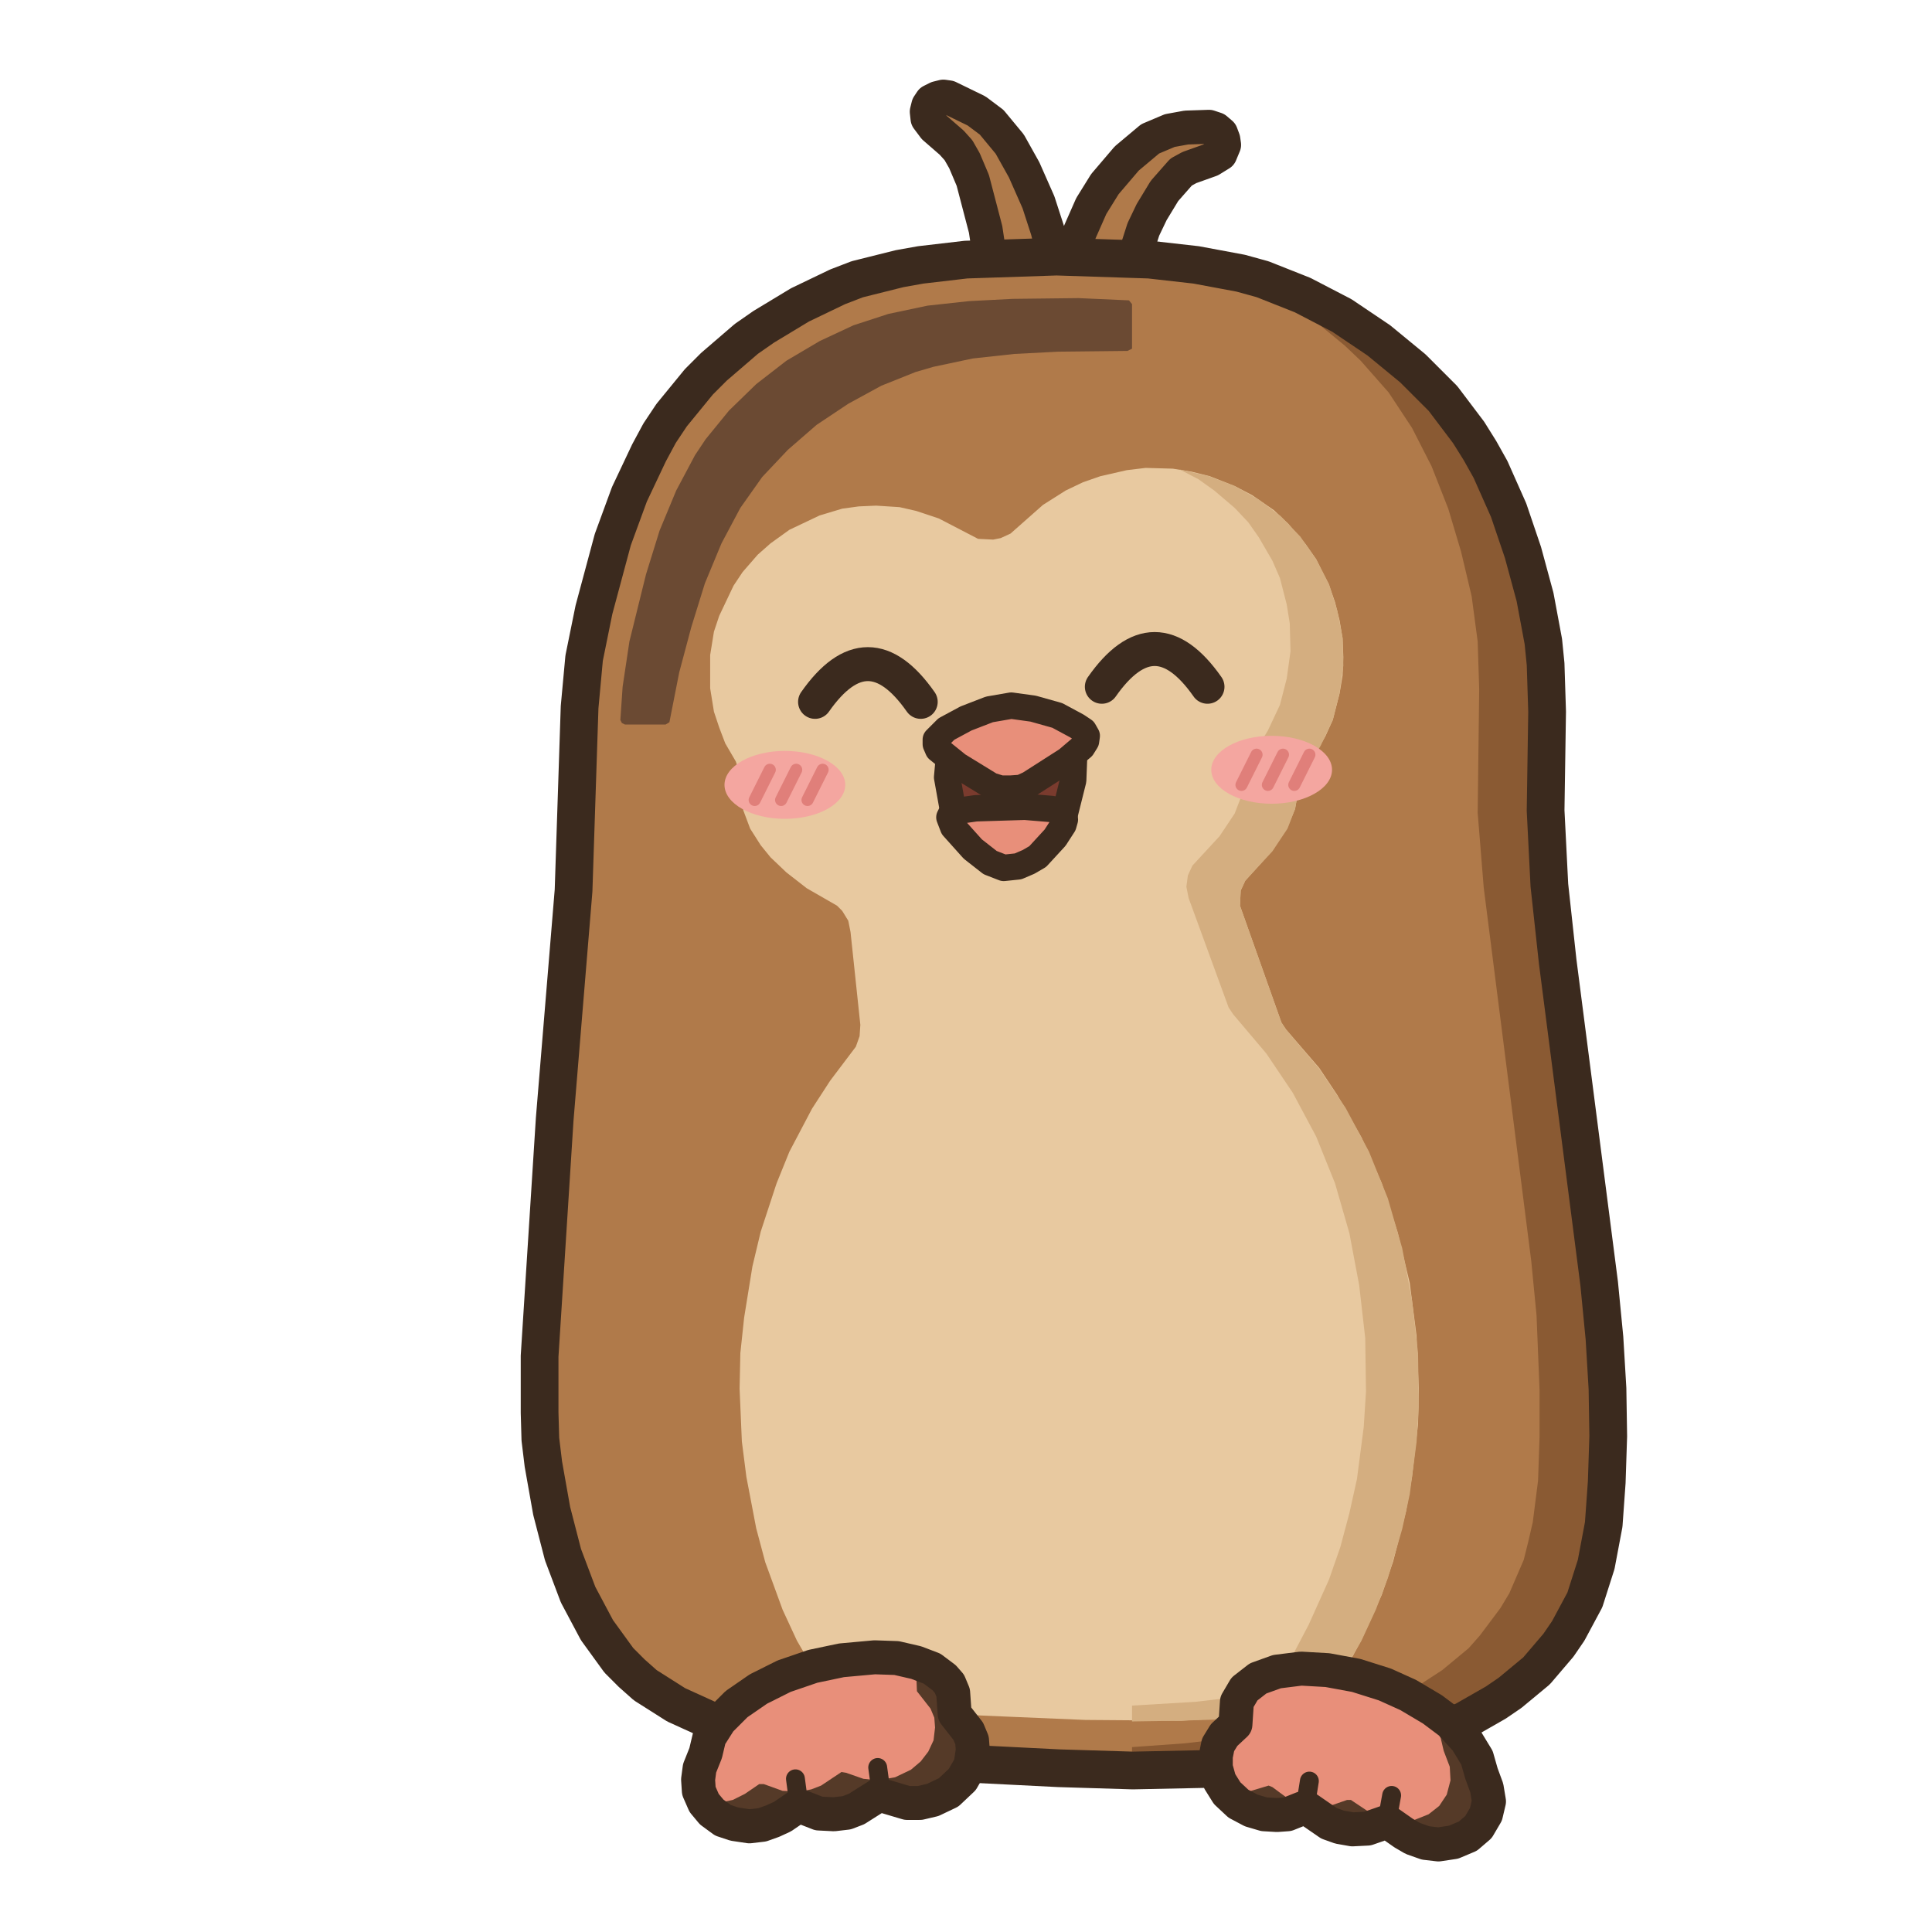
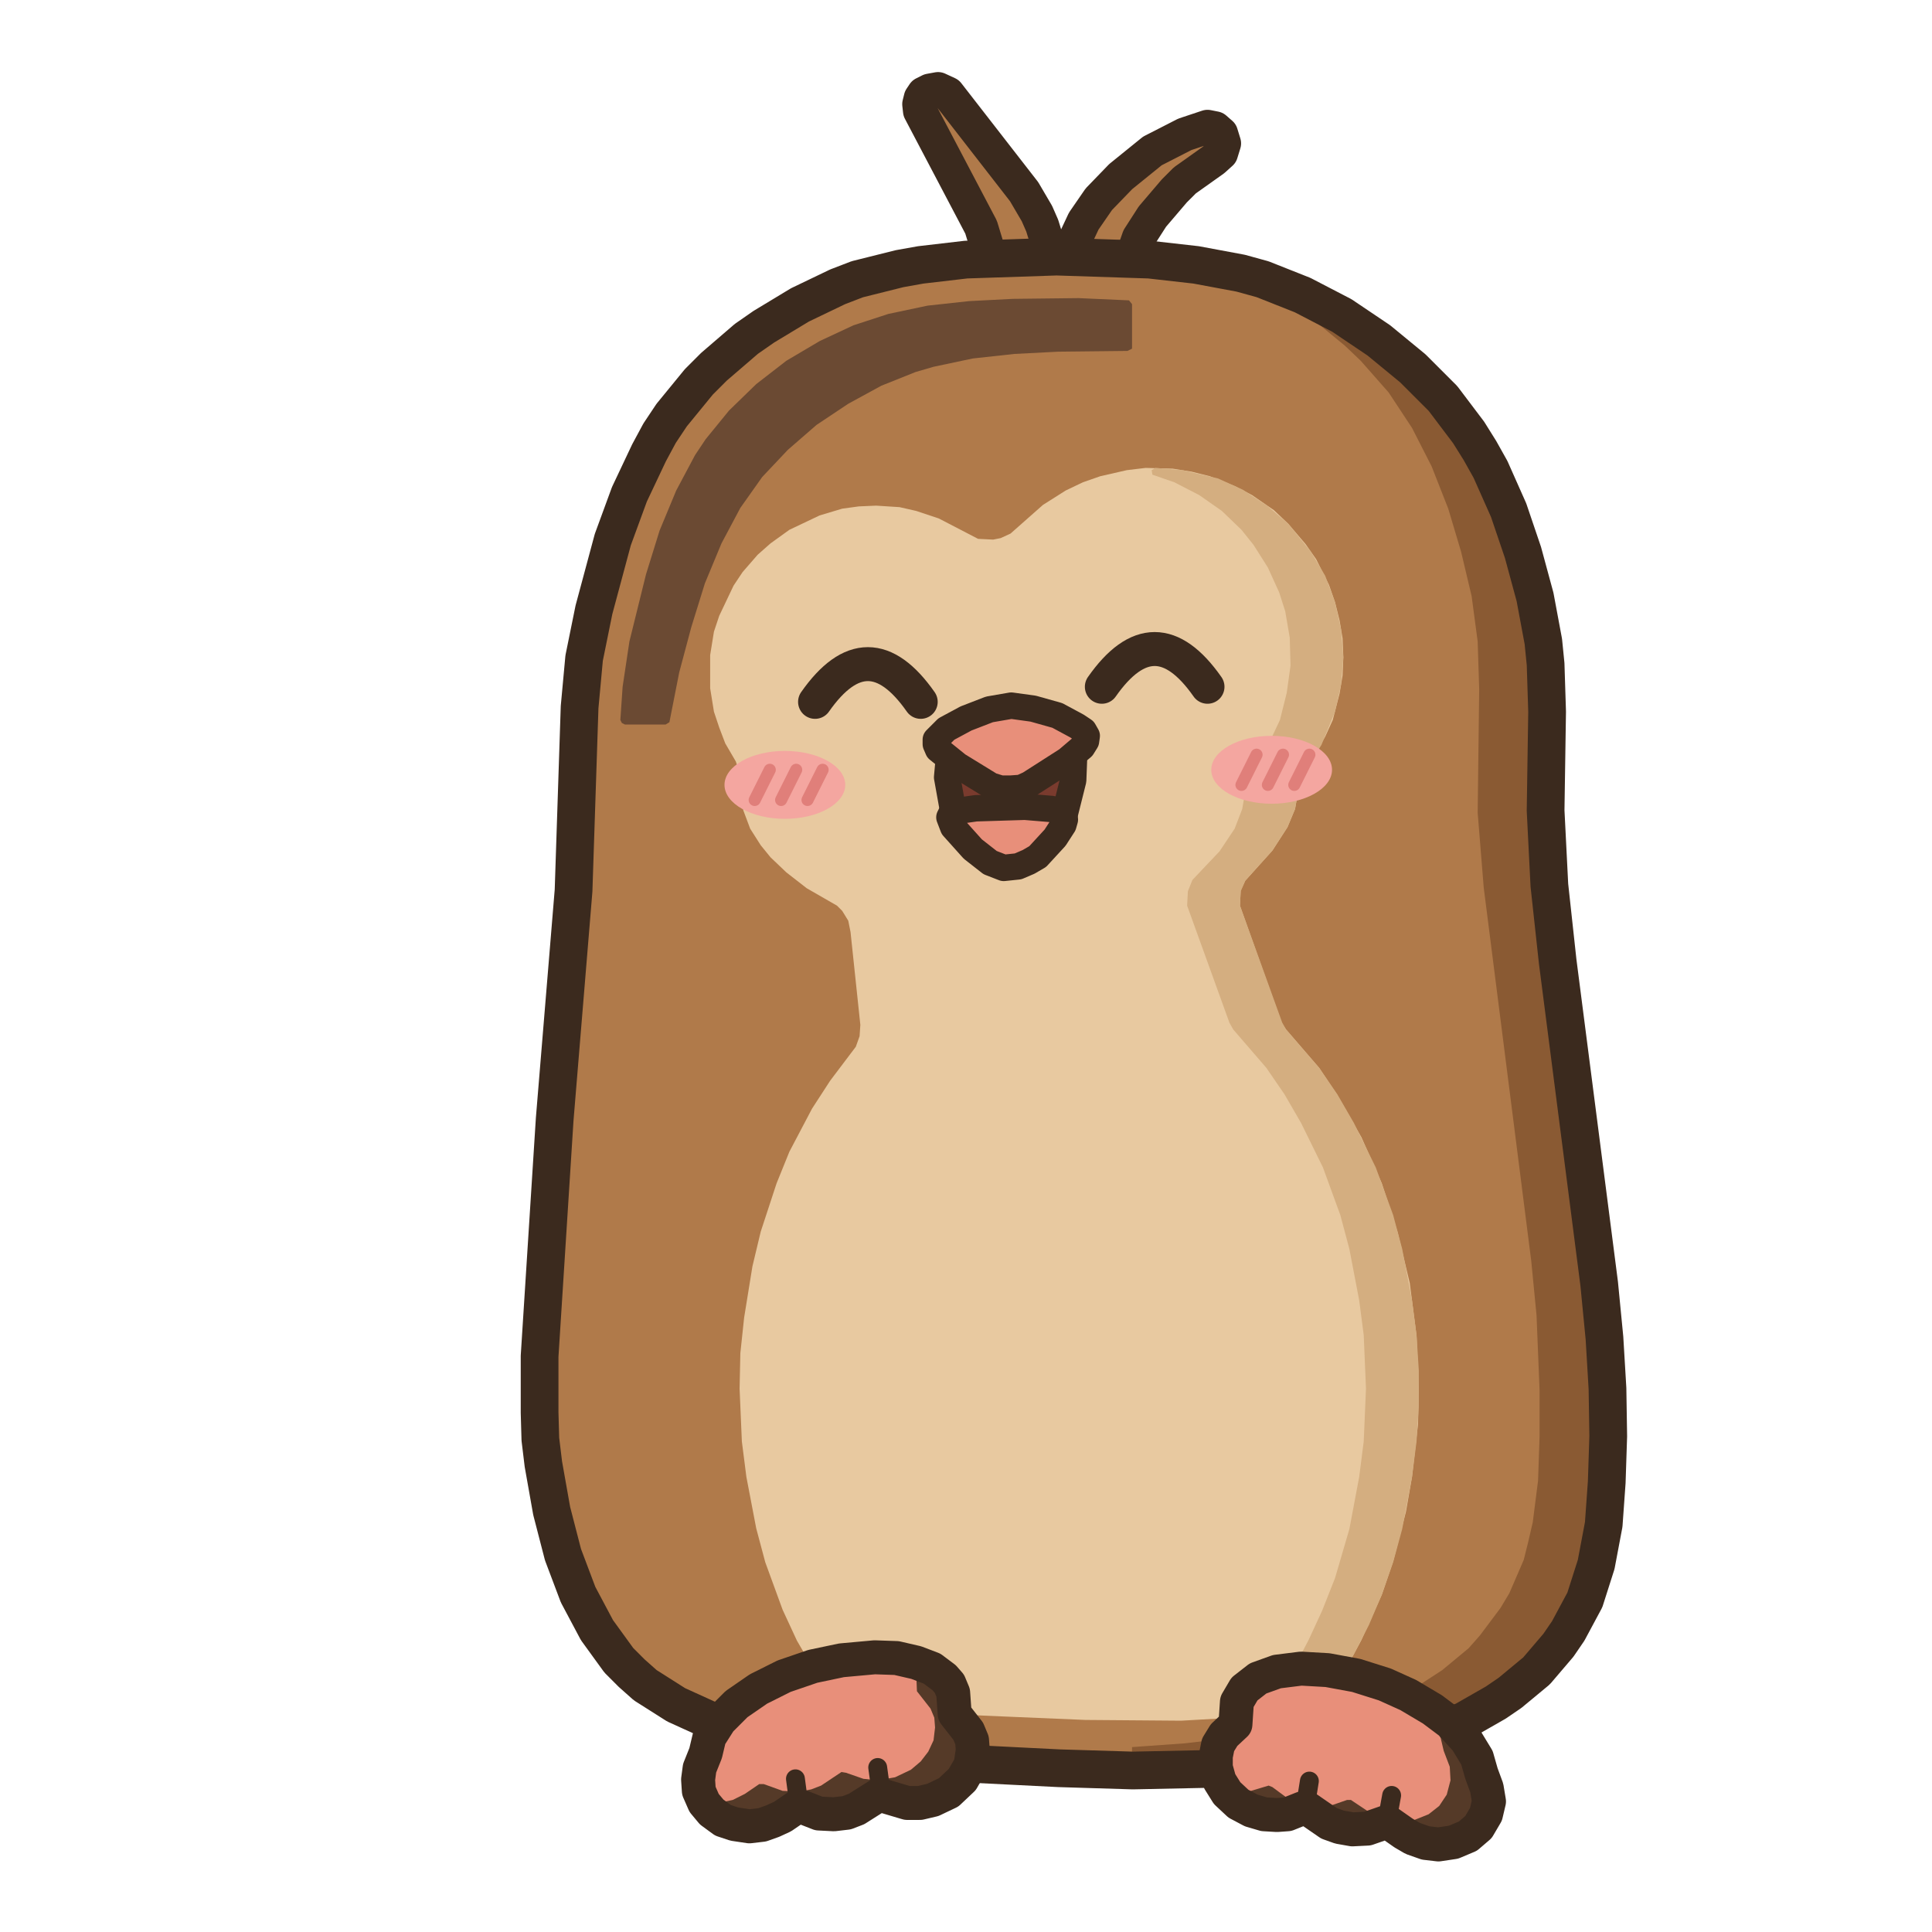
<svg xmlns="http://www.w3.org/2000/svg" viewBox="0 0 256 256">
-   <path d="M124.2 13 L123.4 13.4 L123 14 L122.8 14.8 L122.9 15.7 L123.8 16.9 L126.1 18.9 L127 19.9 L127.8 21.3 L128.9 23.9 L130.6 30.4 L132.5 43.1 L133.3 44.7 L134 45.5 L134.9 46.1 L136.6 46.6 L137.7 46.5 L138.8 46.2 L139.7 45.7 L140.5 45 L141.6 45.9 L143.3 46.5 L145.1 46.5 L146.7 45.7 L147.7 44.7 L148.4 43.4 L150.6 33.2 L151.5 30.4 L152.6 28.1 L154.3 25.3 L156.5 22.8 L157.6 22.2 L160.4 21.2 L161.7 20.4 L162.2 19.2 L162.1 18.5 L161.8 17.7 L161.1 17.1 L160.2 16.8 L157.2 16.9 L155 17.3 L152.4 18.4 L149.3 21 L146.4 24.4 L144.6 27.3 L143.1 30.7 L140.6 37.8 L138.8 30.5 L137.6 26.8 L135.7 22.5 L133.8 19.1 L131.4 16.2 L129.4 14.7 L125.7 12.9 L125 12.8Z" fill="#B07A4A" />
-   <path d="M124.2 13 L123.4 13.4 L123 14 L122.8 14.8 L122.9 15.7 L123.8 16.9 L126.1 18.9 L127 19.9 L127.8 21.3 L128.9 23.9 L130.6 30.4 L132.5 43.1 L133.3 44.7 L134 45.5 L134.9 46.1 L136.6 46.6 L137.7 46.5 L138.8 46.2 L139.7 45.7 L140.5 45 L141.6 45.9 L143.3 46.5 L145.1 46.5 L146.7 45.7 L147.7 44.7 L148.4 43.4 L150.6 33.2 L151.5 30.4 L152.6 28.1 L154.3 25.3 L156.5 22.8 L157.6 22.2 L160.4 21.2 L161.7 20.4 L162.2 19.2 L162.1 18.5 L161.8 17.7 L161.1 17.1 L160.2 16.8 L157.2 16.9 L155 17.3 L152.4 18.4 L149.3 21 L146.4 24.4 L144.6 27.3 L143.1 30.7 L140.6 37.8 L138.8 30.5 L137.6 26.8 L135.7 22.5 L133.8 19.1 L131.4 16.2 L129.4 14.7 L125.7 12.9 L125 12.8Z" fill="none" stroke="#3B2A1E" stroke-width="4.5" stroke-linecap="round" stroke-linejoin="round" />
+   <path d="M123.2 12 L122.4 12.4 L122 13 L121.8 13.8 L121.9 14.7 L130 30.1 L130.7 32.4 L131.4 35.4 L132.5 43.1 L133.3 44.7 L134 45.5 L134.9 46.1 L136.6 46.6 L137.7 46.5 L138.8 46.2 L139.7 45.7 L140.5 45 L141.6 45.9 L143.3 46.5 L145.1 46.5 L146.7 45.7 L147.7 44.7 L148.4 43.4 L149.5 36.2 L150.2 33.5 L150.9 31.5 L152.7 28.7 L155.6 25.3 L157 23.9 L160.8 21.2 L161.8 20.3 L162.2 19 L161.8 17.7 L161 17 L160 16.8 L157 17.8 L152.7 20 L148.5 23.4 L145.6 26.4 L143.6 29.3 L142.1 32.5 L140.5 37.7 L138.1 29.9 L137.4 28.3 L135.7 25.4 L125.6 12.4 L124.3 11.8Z" fill="#B07A4A" />
+   <path d="M123.2 12 L122.4 12.4 L122 13 L121.8 13.8 L121.9 14.7 L130 30.1 L130.7 32.4 L131.4 35.4 L132.5 43.1 L133.3 44.7 L134 45.5 L134.9 46.1 L136.6 46.6 L137.7 46.5 L138.8 46.2 L139.7 45.7 L140.5 45 L141.6 45.9 L143.3 46.5 L145.1 46.5 L146.7 45.7 L147.7 44.7 L148.4 43.4 L149.5 36.2 L150.2 33.5 L150.9 31.5 L152.7 28.7 L155.6 25.3 L157 23.9 L160.8 21.2 L161.8 20.3 L162.2 19 L161.8 17.7 L161 17 L160 16.8 L157 17.8 L152.7 20 L148.5 23.4 L145.6 26.4 L143.6 29.3 L142.1 32.5 L140.5 37.7 L138.1 29.9 L137.4 28.3 L135.7 25.4 L125.6 12.4 L124.3 11.8Z" fill="none" stroke="#3B2A1E" stroke-width="4.5" stroke-linecap="round" stroke-linejoin="round" />
  <path d="M140 34 L152.3 34.4 L158.5 35.1 L164.4 36.2 L167.3 37 L172.6 39.1 L177.8 41.8 L182.7 45.1 L187.2 48.8 L191.2 52.8 L194.6 57.3 L196.1 59.7 L197.5 62.2 L199.9 67.6 L201.8 73.2 L203.4 79.1 L204.5 85 L204.8 88 L205 94.3 L204.8 107.4 L205.3 117.3 L206.4 127.4 L211.9 170.1 L212.6 177.3 L213 184 L213.1 190.3 L212.9 196.4 L212.5 202 L211.5 207.3 L210 212 L207.8 216.1 L206.5 218 L203.6 221.4 L200.1 224.3 L198.2 225.6 L194 228 L189.2 229.9 L183.9 231.4 L175.1 233 L166 234 L159.8 234.4 L150.1 234.6 L140.3 234.3 L118.4 233.2 L109.5 232.2 L106.7 231.6 L101.4 230.3 L94 227.9 L89.6 225.9 L85.5 223.3 L83.7 221.7 L82 220 L79.1 216 L76.6 211.3 L74.6 206 L73.1 200.2 L72 194 L71.6 190.7 L71.5 187.2 L71.5 179.7 L73.5 148.3 L76 118 L76.8 93.7 L77.4 87.2 L78.7 80.8 L81.2 71.5 L83.4 65.5 L86 60 L87.4 57.4 L89 55 L92.6 50.6 L94.6 48.6 L98.9 44.9 L101.2 43.3 L106 40.4 L111 38 L113.6 37 L119.2 35.6 L122 35.1 L128 34.4Z" fill="#B07A4A" />
  <path d="M134.2 39.6 L128.4 39.9 L122.9 40.5 L117.7 41.6 L113.1 43.1 L108.6 45.2 L104.2 47.8 L100.2 50.9 L96.6 54.4 L93.5 58.2 L92.1 60.3 L89.6 65 L87.4 70.3 L85.6 76.1 L83.4 85 L82.5 91 L82.2 95.4 L82.4 95.8 L82.8 96 L88.2 96 L88.7 95.7 L90 89.1 L91.6 83.1 L93.4 77.3 L95.6 72 L98.1 67.3 L101 63.2 L104.4 59.6 L108.2 56.3 L112.4 53.5 L116.8 51.1 L121.3 49.3 L123.7 48.6 L128.9 47.5 L134.4 46.9 L140.2 46.6 L149.4 46.5 L150 46.2 L150 40.3 L149.6 39.8 L142.9 39.5Z" fill="#6B4A33" />
  <path d="M150 234.6 L156.6 234.5 L163 234.3 L172 233.3 L178.1 232.5 L183.9 231.4 L189.2 229.9 L191.7 229 L196.1 226.9 L200.1 224.3 L203.6 221.4 L206.5 218 L207.8 216.1 L210 212 L210.9 209.7 L212.1 204.7 L212.8 199.2 L213 193.4 L213 187.2 L212.6 177.3 L211.9 170.1 L206.4 127.4 L205.3 117.3 L204.8 107.4 L204.9 91.2 L204.5 85 L203.4 79.1 L201.8 73.2 L199.9 67.6 L198.7 64.8 L196.1 59.7 L193 55 L189.3 50.8 L185 46.9 L182.7 45.1 L177.8 41.8 L172.6 39.1 L170 38 L167.3 37 L163.3 36 L168.8 38.8 L173.7 42.1 L178.2 45.8 L180.3 47.8 L184 52 L187.1 56.7 L189.7 61.8 L191.9 67.4 L193.6 73.1 L195 79 L195.8 85 L196 91.3 L195.8 107.7 L196.6 117.6 L202.9 167.1 L203.6 174.3 L204 184.2 L204 190.4 L203.8 196.2 L203.1 201.7 L202.5 204.3 L201.9 206.7 L200 211.1 L198.8 213.1 L196.1 216.7 L194.6 218.4 L191.1 221.3 L187.1 223.9 L182.7 226 L180.2 226.9 L174.9 228.4 L169.1 229.5 L163 230.3 L157 231 L150 231.5Z" fill="#8A5A33" />
  <path d="M97.5 100.9 L98 102.4 L98.1 105.6 L98.5 107.4 L99.4 109.8 L100.8 112 L102.1 113.6 L104.2 115.6 L106.9 117.7 L110.9 120 L111.6 120.7 L112.4 122 L112.7 123.5 L114 135.8 L113.9 137.3 L113.4 138.7 L110 143.2 L107.6 146.9 L104.6 152.6 L102.9 156.8 L100.8 163.2 L99.7 167.8 L98.6 174.6 L98.1 179.3 L98 184 L98.3 191 L98.9 195.7 L100.2 202.5 L101.4 207 L103.7 213.3 L105.6 217.4 L108.8 222.9 L110.7 225.8 L116 226.5 L124.9 227.1 L143.8 227.9 L156.5 228 L165.4 227.5 L174.8 226.4 L178.3 221.2 L180.4 217.3 L183.1 211.3 L184.6 206.9 L186.3 200.3 L187.1 195.7 L187.9 188.7 L188 184 L187.7 177 L186.8 170 L185.2 163.3 L183.1 156.8 L180.4 150.7 L177.2 145.1 L174.8 141.5 L170.4 136.4 L169.8 135.5 L164.3 120 L164.4 118 L165 116.7 L168.6 112.7 L170.6 109.6 L171.6 107.2 L172.3 103.3 L175.6 97.6 L176.6 95.4 L177.5 91.9 L177.9 89.5 L178 87.1 L177.9 84.6 L177.5 82.2 L176.9 79.8 L176.1 77.5 L174.4 74.1 L173 72.1 L170.7 69.4 L168.8 67.6 L165.9 65.6 L163.6 64.4 L160.3 63.1 L157.9 62.5 L155.4 62.1 L151.8 62 L149.3 62.3 L145.8 63.1 L143.5 63.9 L141.2 65 L138.2 66.9 L133.9 70.7 L132.6 71.3 L131.6 71.5 L129.6 71.4 L124.4 68.7 L121.4 67.7 L119.2 67.2 L116.1 67 L113.8 67.1 L111.6 67.4 L108.6 68.3 L104.6 70.2 L102.1 72 L100.4 73.5 L98.4 75.8 L97.2 77.6 L95.3 81.6 L94.6 83.7 L94.1 86.8 L94.1 91.2 L94.6 94.3 L95.3 96.4 L96.1 98.5Z" fill="#E8C9A0" />
-   <path d="M150 228.1 L156.5 228 L162.5 227.8 L174.8 226.4 L177.2 222.9 L180.4 217.4 L182.3 213.3 L183.9 209.1 L185.8 202.6 L186.8 198 L187.7 191.1 L188 186.4 L187.9 179.3 L187.1 172.3 L185.8 165.4 L183.9 158.8 L181.4 152.6 L178.3 146.8 L174.8 141.6 L170.4 136.4 L169.8 135.5 L164.3 120 L164.4 118 L165 116.7 L168.6 112.8 L170.6 109.8 L171.6 107.2 L172.3 103.3 L175 98.8 L176.6 95.4 L177.5 91.8 L178 88.2 L177.9 84.5 L177.2 80.9 L176.1 77.4 L174.4 74.1 L172.3 71.1 L169.7 68.4 L166.8 66.2 L163.6 64.4 L160.2 63.1 L156.3 62.2 L158.8 63.5 L160.9 65 L163.6 67.3 L165.4 69.2 L166.8 71.2 L168.6 74.3 L169.6 76.6 L170.5 80.1 L170.9 82.6 L171 86.3 L170.5 89.9 L169.6 93.4 L168 96.8 L165.3 101.3 L164.6 105.2 L163.6 107.8 L161.6 110.8 L158 114.7 L157.4 116 L157.2 117.5 L157.5 119 L162.8 133.5 L163.4 134.4 L167.8 139.6 L171.3 144.8 L174.4 150.6 L176.9 156.8 L178.8 163.4 L180.1 170.3 L180.9 177.3 L181 184.4 L180.7 189.1 L179.8 196 L178.8 200.5 L177.6 205 L176.1 209.3 L173.4 215.3 L171.4 219.1 L169 222.8 L167.8 224.4 L158.4 225.5 L150 226Z" fill="#D4AE80" />
+   <path d="M153.1 62 L152.6 62.3 L152.7 62.9 L155.6 63.9 L158.9 65.6 L161.9 67.7 L164.5 70.2 L166.1 72.2 L168 75.2 L169.5 78.5 L170.3 81 L170.9 84.5 L171 88.2 L170.5 91.8 L169.6 95.4 L168 98.8 L165.3 103.2 L164.6 107.2 L163.6 109.8 L161.6 112.8 L158 116.6 L157.4 118.1 L157.3 120 L162.9 135.5 L163.4 136.4 L167.8 141.5 L170.2 145 L172.4 148.8 L175.3 154.7 L177.6 161 L178.8 165.5 L180.1 172.3 L180.7 176.9 L181 184 L180.7 191 L180.1 195.7 L178.8 202.6 L176.9 209.1 L175.2 213.4 L173.4 217.3 L171.4 221.1 L167.8 226.5 L167.8 227 L168.3 227.2 L174.2 226.5 L174.9 226.3 L177.2 222.9 L179.4 219.2 L181.4 215.3 L183.1 211.3 L184.6 207 L185.8 202.6 L187.1 195.7 L187.7 191 L188 186.3 L188 181.6 L187.7 176.9 L187.1 172.3 L185.8 165.5 L184.6 161 L182.3 154.7 L179.4 148.8 L177.2 145 L174.8 141.5 L170.4 136.4 L169.9 135.5 L164.3 120 L164.4 118.1 L165 116.7 L168.6 112.7 L170.6 109.6 L171.6 107.2 L172.3 103.2 L175.1 98.7 L176.9 94.3 L177.7 90.7 L178 87.1 L177.7 83.4 L176.9 79.8 L175.6 76.3 L173.7 73.1 L170.7 69.4 L167.9 67 L164.7 64.9 L161.4 63.4 L156.7 62.3Z" fill="#D4AE80" />
  <path d="M140 34 L152.3 34.4 L158.5 35.1 L164.4 36.2 L167.3 37 L172.6 39.1 L177.8 41.8 L182.7 45.1 L187.2 48.8 L191.2 52.8 L194.6 57.3 L196.1 59.7 L197.5 62.2 L199.9 67.6 L201.8 73.2 L203.4 79.1 L204.5 85 L204.8 88 L205 94.3 L204.8 107.4 L205.3 117.3 L206.4 127.4 L211.9 170.1 L212.6 177.3 L213 184 L213.1 190.3 L212.9 196.4 L212.5 202 L211.5 207.3 L210 212 L207.8 216.1 L206.5 218 L203.6 221.4 L200.1 224.3 L198.2 225.6 L194 228 L189.2 229.9 L183.9 231.4 L175.1 233 L166 234 L159.8 234.4 L150.1 234.6 L140.3 234.3 L118.4 233.2 L109.5 232.2 L106.7 231.6 L101.4 230.3 L94 227.9 L89.6 225.9 L85.5 223.3 L83.7 221.7 L82 220 L79.1 216 L76.6 211.3 L74.6 206 L73.1 200.2 L72 194 L71.6 190.7 L71.5 187.2 L71.5 179.7 L73.5 148.3 L76 118 L76.8 93.7 L77.4 87.2 L78.7 80.8 L81.2 71.5 L83.4 65.5 L86 60 L87.4 57.4 L89 55 L92.6 50.6 L94.6 48.6 L98.9 44.9 L101.2 43.3 L106 40.4 L111 38 L113.6 37 L119.2 35.6 L122 35.1 L128 34.4Z" fill="none" stroke="#3B2A1E" stroke-width="5" stroke-linecap="round" stroke-linejoin="round" />
  <path d="M93.5 232.3 L92.7 234.3 L92.5 235.8 L92.6 237.3 L93.3 238.9 L94.3 240.1 L95.8 241.2 L97.3 241.7 L99.3 242 L101 241.8 L102.4 241.3 L103.7 240.7 L105.6 239.4 L106.2 239.4 L108.5 240.3 L110.5 240.4 L112.2 240.2 L113.5 239.7 L116.5 237.8 L120.2 238.9 L121.9 238.9 L123.6 238.5 L125.7 237.5 L127.5 235.8 L128.6 233.9 L128.9 231.9 L128.8 230.6 L128.3 229.4 L126.5 227.1 L126.3 224.3 L125.8 223.1 L125.1 222.3 L123.5 221.1 L121.4 220.3 L118.8 219.7 L115.9 219.6 L111.5 220 L107.7 220.8 L103.9 222.1 L100.5 223.8 L97.6 225.8 L95.4 228 L94 230.2Z" fill="#E88F7A" />
  <path d="M93.3 238.9 L94.4 240.3 L95.8 241.2 L97.6 241.8 L99.3 242 L101 241.8 L102.4 241.3 L103.7 240.7 L105.6 239.4 L106.2 239.4 L107.7 240 L109 240.4 L110.7 240.4 L112.2 240.2 L114.1 239.5 L116.5 237.8 L117.1 237.9 L118.6 238.5 L119.9 238.8 L121.6 238.9 L123.1 238.7 L124.4 238.2 L125.7 237.5 L126.8 236.6 L127.7 235.6 L128.4 234.4 L128.8 233.2 L128.9 231.9 L128.8 230.6 L128.1 229 L126.5 227.1 L126.4 224.6 L125.6 222.8 L124.8 222 L123.5 221.1 L120.8 220.1 L121.4 221.7 L121.5 224.1 L123.3 226.4 L123.8 227.6 L123.9 228.9 L123.7 230.6 L123 232.1 L122 233.4 L120.7 234.5 L118.6 235.5 L116.3 235.9 L114.4 235.7 L112.1 234.9 L111.5 234.8 L108.8 236.6 L107.5 237.1 L106 237.4 L103.7 237.3 L101.2 236.4 L100.6 236.4 L98.7 237.7 L97.1 238.5 L95.2 238.9Z" fill="#553A28" />
  <path d="M93.5 232.3 L92.7 234.3 L92.5 235.8 L92.6 237.3 L93.3 238.9 L94.3 240.1 L95.8 241.2 L97.3 241.7 L99.3 242 L101 241.8 L102.4 241.3 L103.7 240.7 L105.6 239.4 L106.2 239.4 L108.5 240.3 L110.5 240.4 L112.2 240.2 L113.5 239.7 L116.5 237.8 L120.2 238.9 L121.9 238.9 L123.6 238.5 L125.7 237.5 L127.5 235.8 L128.6 233.9 L128.9 231.9 L128.8 230.6 L128.3 229.4 L126.5 227.1 L126.3 224.3 L125.8 223.1 L125.1 222.3 L123.5 221.1 L121.4 220.3 L118.8 219.7 L115.9 219.6 L111.5 220 L107.7 220.8 L103.9 222.1 L100.5 223.8 L97.6 225.8 L95.4 228 L94 230.2Z" fill="none" stroke="#3B2A1E" stroke-width="4.5" stroke-linecap="round" stroke-linejoin="round" />
  <path d="M105.4 235.7 L106 240.2 M116.3 234.2 L116.9 238.6" fill="none" stroke="#3B2A1E" stroke-width="2.5" stroke-linecap="round" stroke-linejoin="round" />
  <path d="M163.9 225.5 L163.7 228.5 L162.2 229.9 L161.4 231.2 L161.1 232.7 L161.1 234.2 L161.6 236 L162.6 237.6 L164.1 239 L165.8 239.9 L167.5 240.4 L169.2 240.5 L170.6 240.4 L172.6 239.6 L173.2 239.6 L176.1 241.6 L177.5 242.1 L179.2 242.4 L181.2 242.3 L183.5 241.5 L184 241.5 L186 242.9 L187.2 243.6 L188.9 244.2 L190.6 244.4 L192.6 244.1 L194.5 243.3 L195.9 242.1 L196.9 240.4 L197.3 238.7 L197 236.9 L196.3 235 L195.7 232.9 L194.3 230.6 L192.2 228.3 L189.8 226.5 L186.6 224.6 L183.5 223.2 L179.7 222 L175.9 221.3 L172.4 221.1 L169.2 221.5 L166.7 222.4 L164.9 223.8Z" fill="#E88F7A" />
  <path d="M162.4 237.4 L163.4 238.4 L164.5 239.3 L167 240.3 L168.4 240.5 L169.8 240.5 L171.2 240.2 L172.6 239.6 L173.2 239.6 L175.6 241.3 L177.5 242.1 L178.9 242.4 L180.6 242.4 L182 242.1 L183.5 241.5 L184 241.5 L187.2 243.6 L188.9 244.2 L190.3 244.4 L192.8 244 L194.1 243.6 L195.2 242.8 L196.6 241 L197.1 239.9 L197.3 238.7 L197 236.9 L196.3 235 L195.9 233.3 L194.3 230.6 L192.6 228.7 L190.8 227.2 L188.3 225.5 L185.8 224.2 L188.3 226.5 L189.9 228.4 L190.9 230.3 L191.3 232 L192.1 234.1 L192.2 235.9 L191.7 237.8 L190.7 239.3 L189.3 240.4 L187.3 241.2 L185 241.3 L183.6 241.1 L182 240.5 L179 238.5 L178.5 238.5 L175.9 239.4 L173.3 239.3 L170.9 238.5 L168.6 236.8 L168.1 236.6 L165.1 237.5Z" fill="#553A28" />
  <path d="M163.9 225.5 L163.7 228.5 L162.2 229.9 L161.4 231.2 L161.1 232.7 L161.1 234.2 L161.6 236 L162.6 237.6 L164.1 239 L165.8 239.9 L167.5 240.4 L169.2 240.5 L170.6 240.4 L172.6 239.6 L173.2 239.6 L176.1 241.6 L177.5 242.1 L179.2 242.4 L181.2 242.3 L183.5 241.5 L184 241.5 L186 242.9 L187.2 243.6 L188.9 244.2 L190.6 244.4 L192.6 244.1 L194.5 243.3 L195.9 242.1 L196.9 240.4 L197.3 238.7 L197 236.9 L196.3 235 L195.7 232.9 L194.3 230.6 L192.2 228.3 L189.8 226.5 L186.6 224.6 L183.5 223.2 L179.7 222 L175.9 221.3 L172.4 221.1 L169.2 221.5 L166.7 222.4 L164.9 223.8Z" fill="none" stroke="#3B2A1E" stroke-width="4.5" stroke-linecap="round" stroke-linejoin="round" />
  <path d="M173.5 236 L172.8 240.4 M184.4 237.9 L183.6 242.3" fill="none" stroke="#3B2A1E" stroke-width="2.5" stroke-linecap="round" stroke-linejoin="round" />
  <ellipse cx="104" cy="104" rx="8" ry="4.5" fill="#F4A6A0" />
  <ellipse cx="168.5" cy="102" rx="8" ry="4.5" fill="#F4A6A0" />
  <path d="M100 106 L102 102 M103.5 106 L105.5 102 M107 106 L109 102 M164.5 104 L166.5 100 M168 104 L170 100 M171.5 104 L173.5 100" fill="none" stroke="#E07F7A" stroke-width="1.6" stroke-linecap="round" stroke-linejoin="round" />
  <path d="M108 93 Q115 83 122 93" fill="none" stroke="#3B2A1E" stroke-width="4.5" stroke-linecap="round" stroke-linejoin="round" />
  <path d="M146 91 Q153 81 160 91" fill="none" stroke="#3B2A1E" stroke-width="4.5" stroke-linecap="round" stroke-linejoin="round" />
  <path d="M126 100 L126.6 99.5 L128.3 99.1 L134 99.5 L139.7 99.1 L141.5 99.5 L142 100 L142.3 100.8 L142.2 103.4 L141.1 107.8 L140 110 L139.4 110.8 L137.7 111.9 L134.8 112.9 L132.2 112.9 L129.6 111.8 L127.5 109.8 L127 109 L126.2 106.9 L125.5 103 L125.7 100.8Z" fill="#7A3B2E" stroke="#3B2A1E" stroke-width="3.5" stroke-linejoin="round" stroke-linecap="round" />
  <path d="M138.1 108.4 L137.7 107.2 L136.6 106.3 L135.1 105.7 L133.3 105.5 L131.6 105.8 L130.1 106.5 L129.3 107.4 L128.9 108.5 L129.3 109.6 L130.2 110.6 L131.7 111.3 L133.7 111.5 L135.4 111.2 L136.9 110.5 L137.8 109.5Z" fill="#F4A6A0" />
  <path d="M126 107.9 L125.8 108.3 L126.3 109.6 L128.9 112.5 L131.2 114.3 L133 115 L134.9 114.8 L136.3 114.2 L137.5 113.5 L139.8 111 L140.9 109.3 L141.1 108.6 L141 107.9 L140.5 107.5 L139.4 107.2 L135.8 106.9 L129.3 107.1 L126.5 107.5Z" fill="#E88F7A" stroke="#3B2A1E" stroke-width="3.5" stroke-linejoin="round" stroke-linecap="round" />
  <path d="M124 98 L125.4 96.6 L128 95.2 L131.1 94 L134 93.5 L136.9 93.9 L140.1 94.8 L142.7 96.2 L143.6 96.8 L144 97.5 L143.9 98.2 L143.4 99 L141.4 100.7 L136.4 103.9 L135.3 104.4 L133.9 104.5 L132.6 104.5 L131.3 104.1 L126.9 101.4 L124.3 99.3 L124 98.6Z" fill="#E88F7A" stroke="#3B2A1E" stroke-width="3.5" stroke-linejoin="round" stroke-linecap="round" />
</svg>
